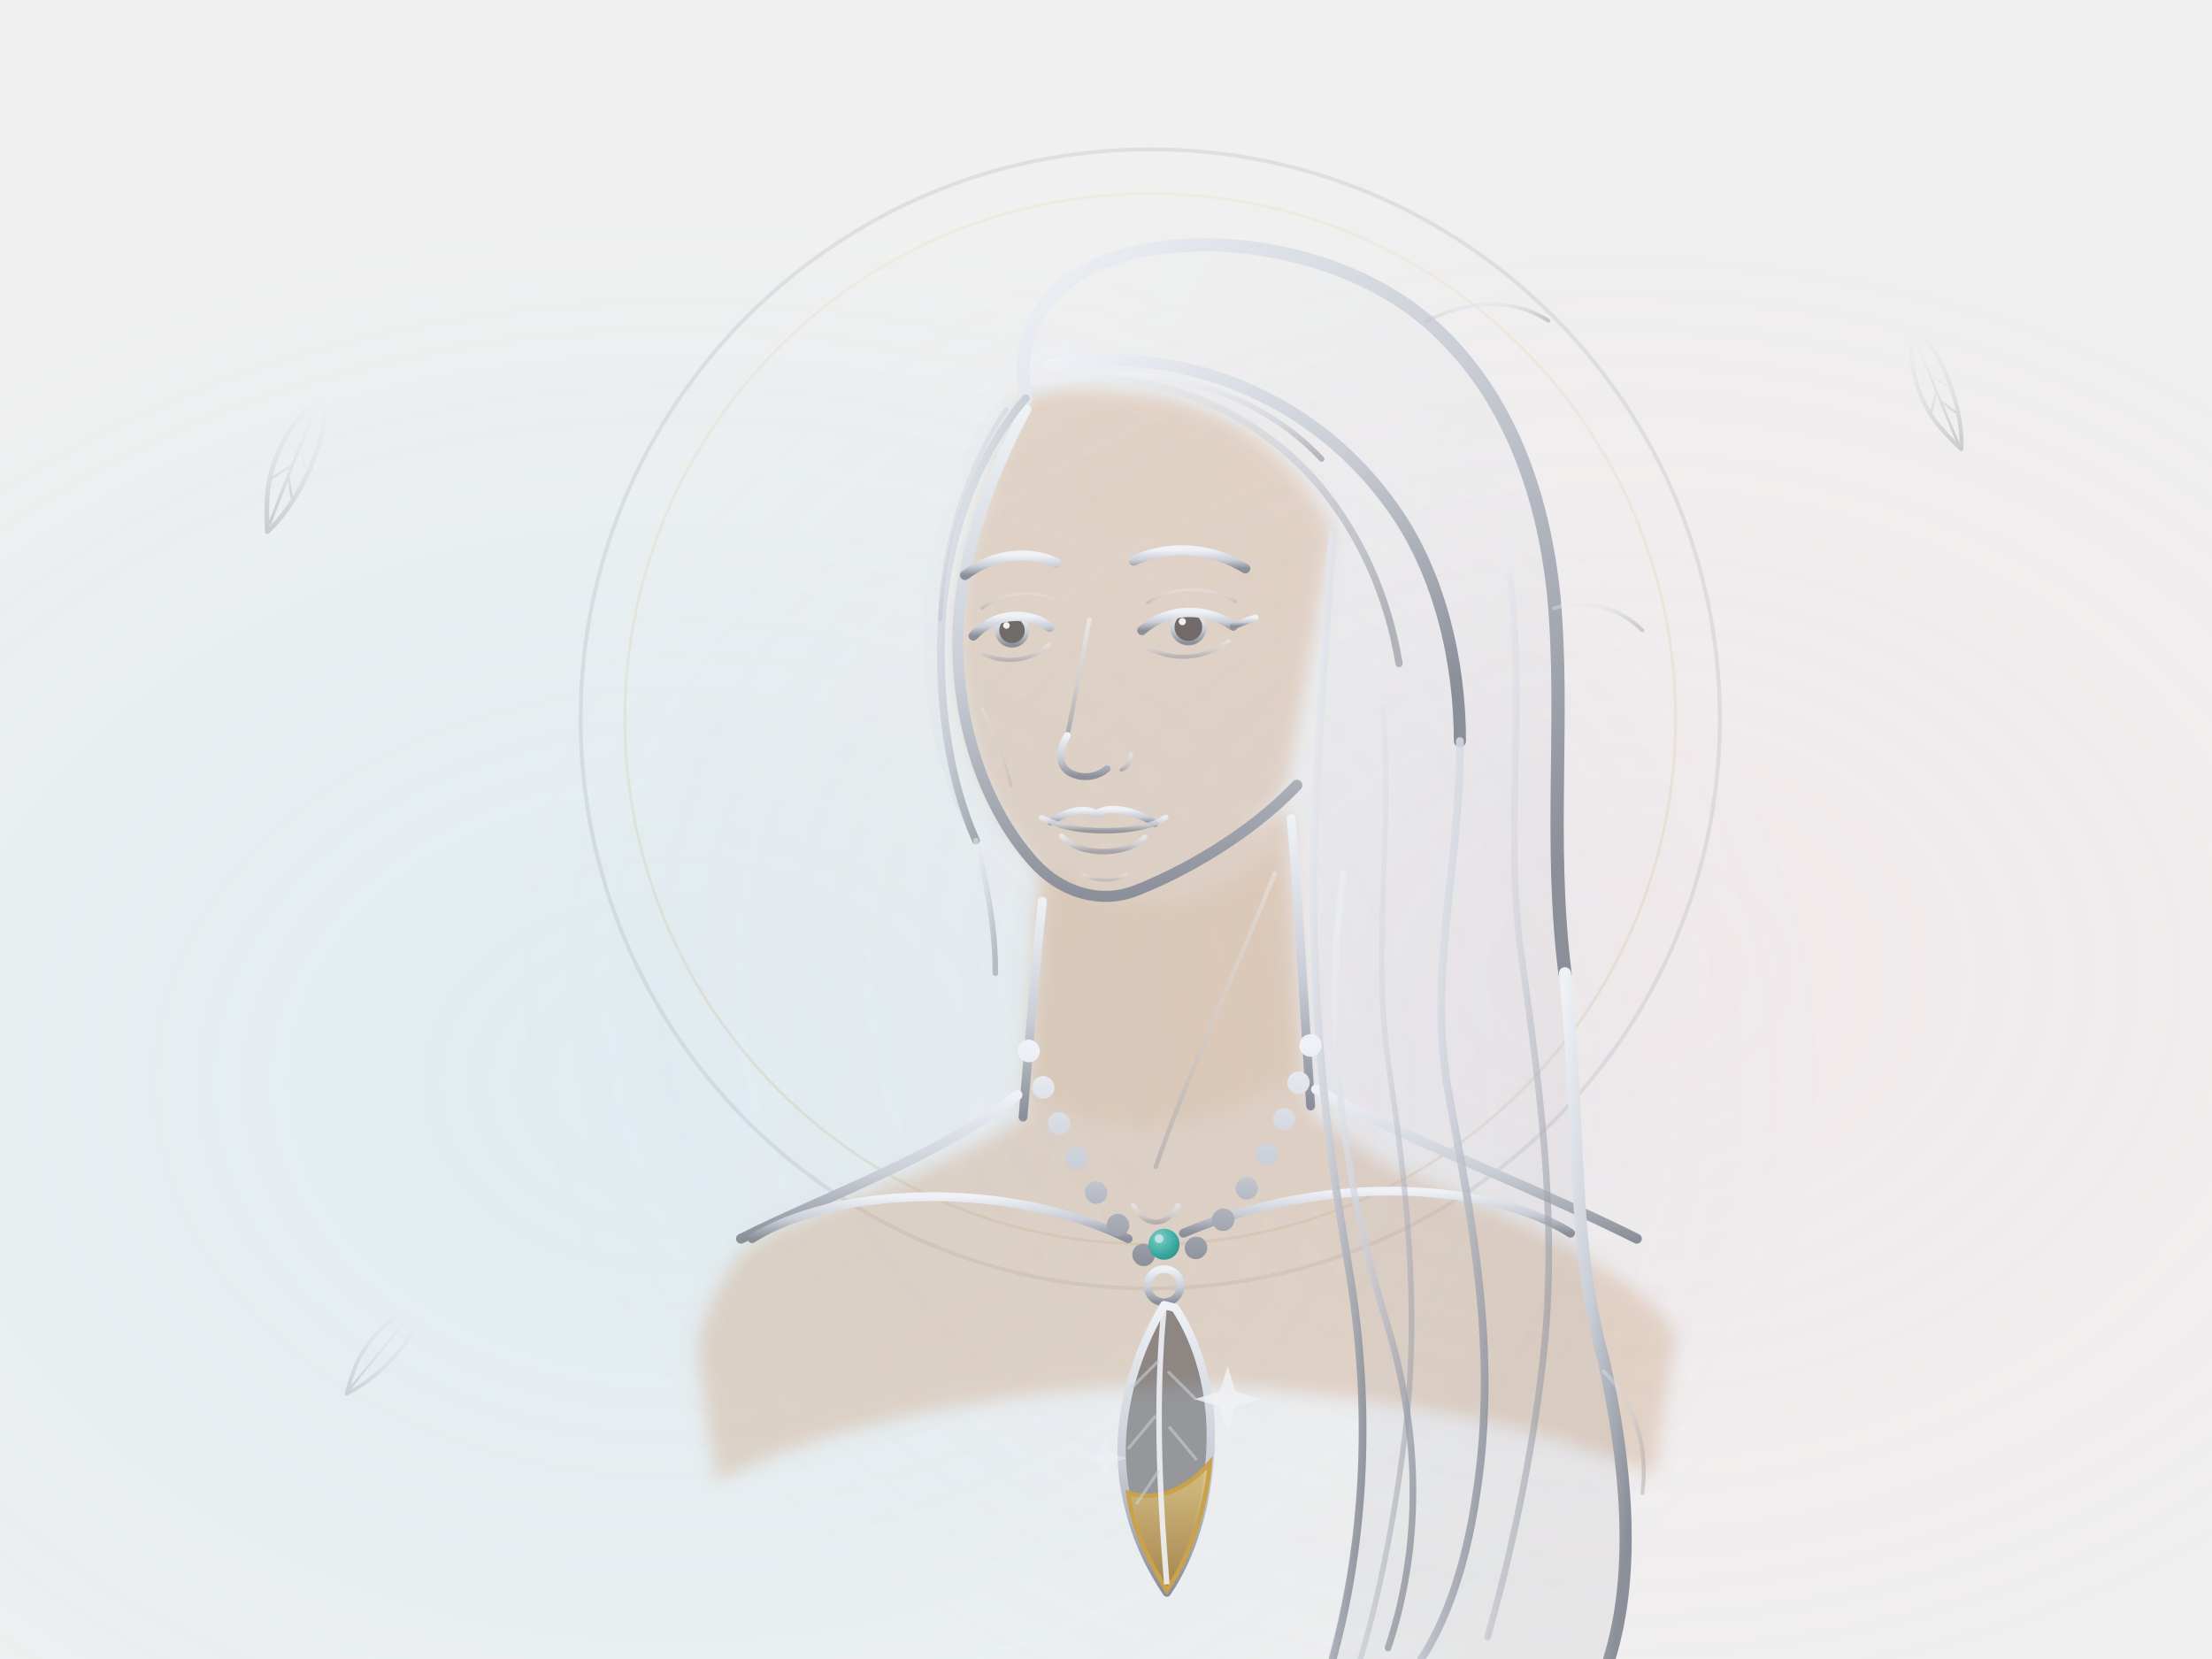
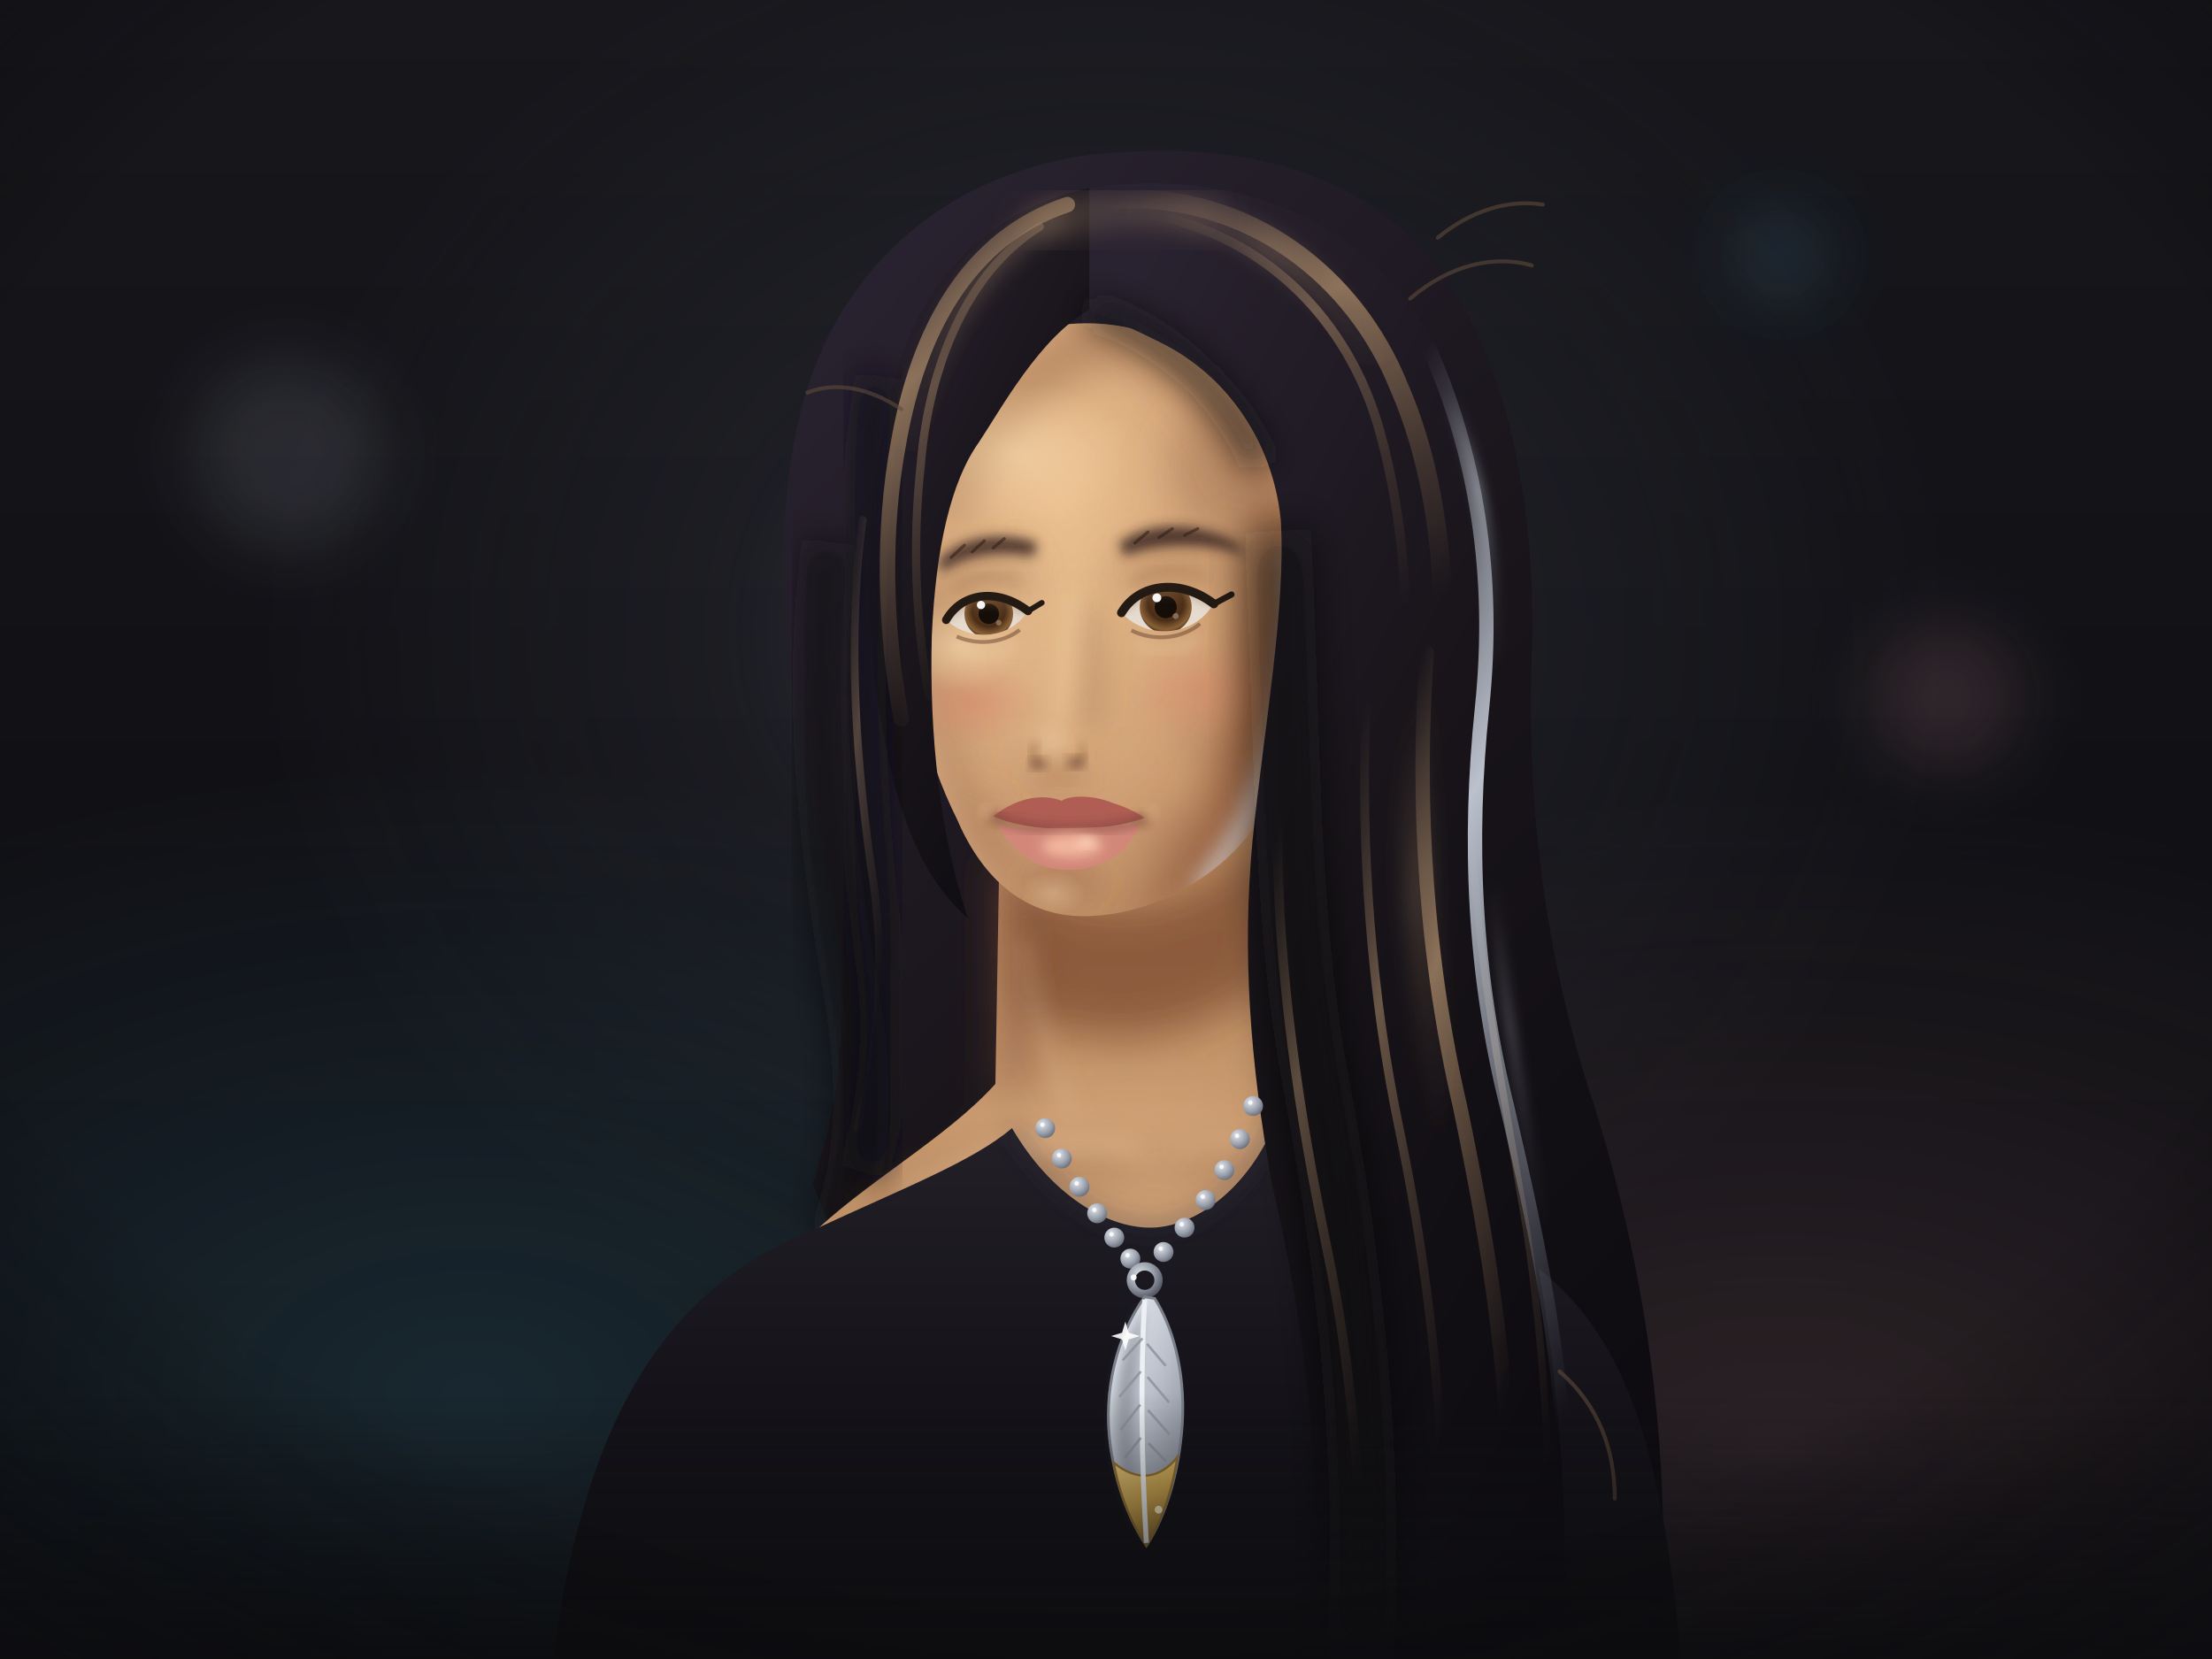
- <svg xmlns="http://www.w3.org/2000/svg" viewBox="0 0 400 300" role="img" aria-label="フェザーペンダントを胸に、まっすぐ前を見つめる女性の肖像線画">
+ <svg xmlns="http://www.w3.org/2000/svg" viewBox="0 0 400 300" role="img" aria-label="フェザーペンダントを胸に、静かにこちらを見つめる女性の肖像画">
  <defs>
-     <linearGradient id="hpSil" x1="0" y1="0" x2="0" y2="1">
-       <stop offset="0" stop-color="#eef1f6" />
-       <stop offset="0.55" stop-color="#c9cdd6" />
-       <stop offset="1" stop-color="#8b8f99" />
-     </linearGradient>
-     <linearGradient id="hpHair" x1="0" y1="0" x2="0.8" y2="1">
-       <stop offset="0" stop-color="#eef1f6" />
-       <stop offset="0.5" stop-color="#c9cdd6" />
-       <stop offset="1" stop-color="#8b8f99" />
-     </linearGradient>
-     <linearGradient id="hpGold" x1="0" y1="0" x2="0" y2="1">
-       <stop offset="0" stop-color="#e6c97e" />
-       <stop offset="1" stop-color="#a8823a" />
-     </linearGradient>
-     <radialGradient id="hpTq" cx="0.35" cy="0.3" r="0.9">
-       <stop offset="0" stop-color="#7ccfc8" />
-       <stop offset="0.6" stop-color="#3aa8a0" />
-       <stop offset="1" stop-color="#2d8a84" />
-     </radialGradient>
-     <radialGradient id="hpBlue" cx="0.5" cy="0.5" r="0.5">
-       <stop offset="0" stop-color="#5BCEFA" stop-opacity="0.11" />
+     <linearGradient id="hpBg" x1="0" y1="0" x2="0" y2="1">
+       <stop offset="0" stop-color="#17171c" />
+       <stop offset="0.55" stop-color="#101014" />
+       <stop offset="1" stop-color="#0e0e11" />
+     </linearGradient>
+     <radialGradient id="hpHalo" cx="0.5" cy="0.5" r="0.5">
+       <stop offset="0" stop-color="#8a8fa2" stop-opacity="0.38" />
+       <stop offset="0.45" stop-color="#5c6070" stop-opacity="0.13" />
+       <stop offset="1" stop-color="#5c6070" stop-opacity="0" />
+     </radialGradient>
+     <radialGradient id="hpAurB" cx="0.5" cy="0.5" r="0.5">
+       <stop offset="0" stop-color="#5BCEFA" stop-opacity="0.13" />
      <stop offset="0.6" stop-color="#5BCEFA" stop-opacity="0.05" />
      <stop offset="1" stop-color="#5BCEFA" stop-opacity="0" />
    </radialGradient>
-     <radialGradient id="hpPink" cx="0.5" cy="0.5" r="0.5">
-       <stop offset="0" stop-color="#F5A9B8" stop-opacity="0.10" />
-       <stop offset="0.6" stop-color="#F5A9B8" stop-opacity="0.04" />
+     <radialGradient id="hpAurP" cx="0.5" cy="0.5" r="0.5">
+       <stop offset="0" stop-color="#F5A9B8" stop-opacity="0.12" />
+       <stop offset="0.6" stop-color="#F5A9B8" stop-opacity="0.045" />
      <stop offset="1" stop-color="#F5A9B8" stop-opacity="0" />
    </radialGradient>
-     <filter id="hpSoft" x="-30%" y="-30%" width="160%" height="160%">
-       <feGaussianBlur stdDeviation="1.6" />
-     </filter>
+     <radialGradient id="hpSkin" cx="0.40" cy="0.30" r="0.95">
+       <stop offset="0" stop-color="#e9bd8d" />
+       <stop offset="0.55" stop-color="#cf9f74" />
+       <stop offset="1" stop-color="#aa7c56" />
+     </radialGradient>
+     <linearGradient id="hpSkinNeck" x1="0" y1="0" x2="0" y2="1">
+       <stop offset="0" stop-color="#b8875f" />
+       <stop offset="0.4" stop-color="#c8996e" />
+       <stop offset="1" stop-color="#9c714d" />
+     </linearGradient>
+     <radialGradient id="hpBlushG" cx="0.5" cy="0.5" r="0.5">
+       <stop offset="0" stop-color="#d67f68" stop-opacity="0.45" />
+       <stop offset="1" stop-color="#d67f68" stop-opacity="0" />
+     </radialGradient>
+     <radialGradient id="hpGlow" cx="0.5" cy="0.5" r="0.5">
+       <stop offset="0" stop-color="#f6d8ac" stop-opacity="0.60" />
+       <stop offset="1" stop-color="#f6d8ac" stop-opacity="0" />
+     </radialGradient>
+     <radialGradient id="hpIris" cx="0.5" cy="0.42" r="0.62">
+       <stop offset="0" stop-color="#6b4526" />
+       <stop offset="0.55" stop-color="#4a2d17" />
+       <stop offset="0.82" stop-color="#8a6136" />
+       <stop offset="1" stop-color="#2b180d" />
+     </radialGradient>
+     <linearGradient id="hpHairM" x1="0.2" y1="0" x2="0.8" y2="1">
+       <stop offset="0" stop-color="#292230" />
+       <stop offset="0.5" stop-color="#181419" />
+       <stop offset="1" stop-color="#0d0b10" />
+     </linearGradient>
+     <linearGradient id="hpHairHi" x1="0" y1="0" x2="0.3" y2="1">
+       <stop offset="0" stop-color="#8a6f58" stop-opacity="0" />
+       <stop offset="0.35" stop-color="#9c7f63" stop-opacity="0.9" />
+       <stop offset="0.75" stop-color="#5e4a3a" stop-opacity="0.5" />
+       <stop offset="1" stop-color="#5e4a3a" stop-opacity="0" />
+     </linearGradient>
+     <linearGradient id="hpHairRim" x1="0" y1="0" x2="0.2" y2="1">
+       <stop offset="0" stop-color="#d6deea" stop-opacity="0" />
+       <stop offset="0.4" stop-color="#d6deea" stop-opacity="0.9" />
+       <stop offset="1" stop-color="#9aa4b6" stop-opacity="0" />
+     </linearGradient>
+     <linearGradient id="hpGoldG" x1="0" y1="0" x2="0.4" y2="1">
+       <stop offset="0" stop-color="#e6c97e" />
+       <stop offset="0.6" stop-color="#c9a24b" />
+       <stop offset="1" stop-color="#8f6f2e" />
+     </linearGradient>
+     <radialGradient id="hpBead" cx="0.35" cy="0.3" r="0.85">
+       <stop offset="0" stop-color="#dfe3ea" />
+       <stop offset="0.55" stop-color="#9aa0ac" />
+       <stop offset="1" stop-color="#565b66" />
+     </radialGradient>
+     <linearGradient id="hpFeather" x1="0.1" y1="0" x2="0.8" y2="1">
+       <stop offset="0" stop-color="#eef1f6" />
+       <stop offset="0.5" stop-color="#b9bec9" />
+       <stop offset="1" stop-color="#787d88" />
+     </linearGradient>
+     <linearGradient id="hpTop" x1="0" y1="0" x2="0" y2="1">
+       <stop offset="0" stop-color="#232028" />
+       <stop offset="0.55" stop-color="#141218" />
+       <stop offset="1" stop-color="#0e0e11" />
+     </linearGradient>
+     <linearGradient id="hpFade" x1="0" y1="0" x2="0" y2="1">
+       <stop offset="0" stop-color="#0e0e11" stop-opacity="0" />
+       <stop offset="1" stop-color="#0e0e11" stop-opacity="0.85" />
+     </linearGradient>
+     <radialGradient id="hpVig" cx="0.5" cy="0.42" r="0.75">
+       <stop offset="0" stop-color="#000000" stop-opacity="0" />
+       <stop offset="0.72" stop-color="#000000" stop-opacity="0" />
+       <stop offset="1" stop-color="#0b0b0e" stop-opacity="0.55" />
+     </radialGradient>
+     <filter id="hpB1" x="-40%" y="-40%" width="180%" height="180%">
+       <feGaussianBlur stdDeviation="1" />
+     </filter>
+     <filter id="hpB2" x="-60%" y="-60%" width="220%" height="220%">
+       <feGaussianBlur stdDeviation="2" />
+     </filter>
+     <filter id="hpB3" x="-70%" y="-70%" width="240%" height="240%">
+       <feGaussianBlur stdDeviation="3" />
+     </filter>
+     <filter id="hpB4" x="-80%" y="-80%" width="260%" height="260%">
+       <feGaussianBlur stdDeviation="4" />
+     </filter>
+     <filter id="hpB6" x="-100%" y="-100%" width="300%" height="300%">
+       <feGaussianBlur stdDeviation="6" />
+     </filter>
+     <clipPath id="hpEyeFar">
+       <path d="M171.3 112.3 C174 107.4 180.2 106.4 185.7 110.7 C182.7 115.4 175.8 116.2 171.3 112.3 Z" />
+     </clipPath>
+     <clipPath id="hpEyeNear">
+       <path d="M203 111 C206.2 105.6 213.5 104.8 219.3 109.4 C215.9 115 207.6 115.8 203 111 Z" />
+     </clipPath>
+     <clipPath id="hpFaceClip">
+       <path d="M168 78 C172 66 183 59 195 58.5 C208 58 219 64 225 75                C231 84 234.6 95 235 108 C235.4 121 233.5 136 229 146                C222.5 158.5 207 166.5 194 165.6 C184.5 164.8 177.5 158.5 173 148                C167.5 137 164 123 164.2 109 C164.4 98 165.5 87 168 78 Z" />
+     </clipPath>
  </defs>
-   <ellipse cx="122" cy="196" rx="210" ry="160" fill="url(#hpBlue)" />
-   <ellipse cx="292" cy="176" rx="200" ry="150" fill="url(#hpPink)" />
-   <circle cx="208" cy="130" r="103" fill="none" stroke="#8b8f99" stroke-width="0.7" opacity="0.18" />
-   <circle cx="208" cy="130" r="95" fill="none" stroke="url(#hpGold)" stroke-width="0.5" opacity="0.14" />
-   <g fill="none" stroke="url(#hpSil)" stroke-linecap="round" stroke-linejoin="round" opacity="0.36">
-     <g transform="translate(58 72) rotate(24) scale(0.5)">
-       <path d="M0 0 C -6 10 -8 24 -4 38 C -2 44 0 48 2 52 C 6 43 8 28 6 14 C 5 7 3 3 0 0 Z" stroke-width="1.7" />
-       <path d="M0 3 C 0 20 1 36 1.6 49" stroke-width="1.1" />
-       <path d="M0 16 L -4 21 M0 27 L -4 33 M1 20 L 5 25 M1 31 L 5 37" stroke-width="0.9" opacity="0.7" />
-     </g>
-     <g transform="translate(346 60) rotate(-20) scale(0.44)">
-       <path d="M0 0 C -6 10 -8 24 -4 38 C -2 44 0 48 2 52 C 6 43 8 28 6 14 C 5 7 3 3 0 0 Z" stroke-width="1.7" />
-       <path d="M0 3 C 0 20 1 36 1.6 49" stroke-width="1.1" />
-       <path d="M0 16 L -4 21 M0 27 L -4 33 M1 20 L 5 25 M1 31 L 5 37" stroke-width="0.9" opacity="0.7" />
-     </g>
-     <g transform="translate(76 236) rotate(42) scale(0.4)" opacity="0.8">
-       <path d="M0 0 C -6 10 -8 24 -4 38 C -2 44 0 48 2 52 C 6 43 8 28 6 14 C 5 7 3 3 0 0 Z" stroke-width="1.7" />
-       <path d="M0 3 C 0 20 1 36 1.6 49" stroke-width="1.1" />
-     </g>
-   </g>
-   <g filter="url(#hpSoft)">
-     <path d="M185.5 72 C178 88 173.5 102 173.2 115 C173 131 178 146 187 156              C192 161.5 199 163.4 205 161.2 C213.5 158 224 151.5 232 143.5              C235.5 129 238 110 241 96 C234 82 222 73.5 208 71.5              C200 70.4 191.5 69.6 185.5 72 Z              M188 154 L185 202 C172 211 152 217 139 223 C132.6 226.6 128 234 126 244              L129.5 268 C155 255 195 249 225 251 C255 253 283 259 299 267              L303 241 C295 229 271 219 251 211 L237 201 L233 146 L206 160 Z" fill="#c99e78" fill-opacity="0.35" />
-     <path d="M190 156 C200 166 218 166 231 153 L234 194 C220 206 200 206 186 198 Z" fill="#c99e78" fill-opacity="0.14" />
-   </g>
-   <path d="M185.5 72 C183 60 190 50 202 46.5 C220 41 244 46 258 58            C272 70 279 88 281 108 C283 130 280 152 283 176            C286 206 284 224 290 246 C294 264 296 284 291 300            L240 300 C247 276 248 252 244 228 C240 204 236.5 178 237.5 152            L241 96 C234 82 222 73.5 208 71.5 C199 70.3 191 69.8 185.5 72 Z" fill="url(#hpHair)" opacity="0.1" />
-   <path d="M185.5 72 C177 82 171.5 96 170.3 112 C169.5 126 171.5 141 176.5 152            C170 143 166.5 128 167 112 C167.5 95 174 79 182 71 Z" fill="url(#hpHair)" opacity="0.1" />
-   <g fill="none" stroke="url(#hpSil)" stroke-linecap="round" stroke-linejoin="round">
-     <path d="M185.5 74 C178 88 173.5 102 173.2 115 C173 131 178 146 187 156 C192 161.5 199 163.4 205 161.2 C213.5 158 226 151 234.5 142" stroke-width="2" />
-     <path d="M185.5 72 C192 68.5 200 67 208 68 C220 69.4 231 74.5 239 83" stroke-width="1" opacity="0.6" />
-     <path d="M174.5 104 C179.5 100.2 186 99.4 191 101.8" stroke-width="1.8" />
-     <path d="M205 101.4 C211.5 98.4 219 99 225.2 102.8" stroke-width="1.8" />
-     <circle cx="183" cy="114" r="2.7" fill="#17171c" fill-opacity="0.55" stroke-width="0.8" />
-     <circle cx="182" cy="113.1" r="0.6" fill="#eef1f6" stroke="none" />
-     <path d="M176 115 C179.8 110.9 185.6 110.3 189.8 113.4" stroke-width="1.7" />
-     <path d="M177.8 118.2 C181.4 120 186 119.8 189.6 116.6" stroke-width="0.75" opacity="0.45" />
-     <circle cx="214.9" cy="113.4" r="2.9" fill="#17171c" fill-opacity="0.55" stroke-width="0.8" />
-     <circle cx="213.8" cy="112.4" r="0.65" fill="#eef1f6" stroke="none" />
-     <path d="M206.5 114 C211.2 109.9 217.8 109.7 223 113.2" stroke-width="1.7" />
-     <path d="M223 113.2 L227 111.7" stroke-width="1.2" />
-     <path d="M207.6 117.2 C212.2 119.6 217.8 119.3 222.2 115.9" stroke-width="0.75" opacity="0.45" />
-     <path d="M177.5 110 C181.5 107 187 106.6 190.5 108.4" stroke-width="0.55" opacity="0.28" />
-     <path d="M207.5 109 C212 106 218.5 105.8 223.5 108.8" stroke-width="0.55" opacity="0.3" />
-     <path d="M197 112 C195.5 120 194.3 127 193 133" stroke-width="0.8" opacity="0.6" />
-     <path d="M193 133 C191.2 136 191.4 138.6 193.6 139.8 C196 141 198.6 140.4 200.2 139" stroke-width="1.25" />
-     <path d="M202.8 139.2 C204 138.6 204.6 137.6 204.5 136.4" stroke-width="0.75" opacity="0.5" />
-     <path d="M190 148.6 C193.6 146.4 196.4 146 198.2 147.2 C200 146 202.6 146.2 205.2 147.1 C206.8 147.7 208 148.3 208.8 148.9" stroke-width="1.3" />
-     <path d="M188.4 147.9 C189 148.2 189.4 148.4 190 148.6 C195 150.7 203.6 150.8 209 148.8 C209.7 148.5 210.2 148.2 210.8 147.8" stroke-width="1" opacity="0.85" />
-     <path d="M192 151.2 C195 154.8 203.4 155 207 151.4" stroke-width="1" opacity="0.68" />
-     <path d="M196 158.2 C198.4 159.4 201.4 159.4 203.6 158.2" stroke-width="0.65" opacity="0.32" />
-     <path d="M177.5 128 C180 133 181.8 137.5 182.8 142" stroke-width="0.5" opacity="0.22" />
-   </g>
-   <g fill="none" stroke="url(#hpSil)" stroke-linecap="round">
-     <path d="M188.5 163 C187 177 186 190 185 202" stroke-width="1.6" />
-     <path d="M233.5 148 C235 166 236 185 237 200" stroke-width="1.6" />
-     <path d="M230.5 158 C222.5 178 214.5 195 209 211" stroke-width="0.8" opacity="0.38" />
-     <path d="M184 198 C170 209 150 216 134 224" stroke-width="1.8" />
-     <path d="M238 197 C254 206 276 214 296 224" stroke-width="1.8" />
-     <path d="M204 224 C192 218 172 214 152 218 C146 219.2 140 221.4 136 224" stroke-width="1.6" />
-     <path d="M214 223 C228 217 248 213 268 217 C274 218.2 280 220.4 284 223" stroke-width="1.6" />
-     <path d="M205 218 C207 222 211 222 213 218" stroke-width="0.9" opacity="0.5" />
-   </g>
-   <g fill="none" stroke="url(#hpHair)" stroke-linecap="round" stroke-linejoin="round">
-     <path d="M185.5 72 C183 60 190 50 202 46.5 C220 41 244 46 258 58 C272 70 279 88 281 108 C283 130 280 152 283 176" stroke-width="2.4" />
-     <path d="M283 176 C286 206 284 224 290 246 C294 264 296 284 291 300" stroke-width="2.2" />
-     <path d="M190 66 C214 62 238 72 252 92 C260.5 104 264 120 264 134" stroke-width="2.2" />
-     <path d="M264 134 C264 158 258 176 262 198 C266 220 271 244 267 270 C265 284 261 294 257 300" stroke-width="1.4" opacity="0.85" />
-     <path d="M187 69 C205 66 224 72 237 86 C246 96 251 108 253 120" stroke-width="1.3" opacity="0.6" />
-     <path d="M241 96 C239.5 118 238 138 237.5 154 C237 188 241 212 244 230 C248 254 247 278 241 300" stroke-width="1.4" opacity="0.9" />
-     <path d="M273 104 C276 128 272 150 275 172 C278 194 282 220 279 246 C277 264 273 282 269 296" stroke-width="1.2" opacity="0.6" />
-     <path d="M250 128 C252 150 248 170 251 192 C254 212 257 236 254 260 C252 276 249 290 246 300" stroke-width="1" opacity="0.5" />
-     <path d="M243 158 C239 186 243 214 251 240 C257 260 257 280 251 298" stroke-width="1.2" opacity="0.75" />
-     <path d="M185.5 72 C177 82 171.5 96 170.3 112 C169.5 126 171.5 141 176.5 152" stroke-width="1.4" />
-     <path d="M182 74 C175 84 170.5 98 170 112" stroke-width="0.8" opacity="0.45" />
-     <path d="M176.5 152 C178.5 160 180 168 180 176" stroke-width="1" opacity="0.5" />
-     <path d="M258 58 C266 54 274 54 280 58" stroke-width="0.7" opacity="0.4" />
-     <path d="M290 248 C296 254 298 262 297 270" stroke-width="0.7" opacity="0.35" />
-     <path d="M281 110 C287 108 293 110 297 114" stroke-width="0.7" opacity="0.35" />
-   </g>
-   <path d="M186 190 C194 211 202 223 209 229" fill="none" stroke="url(#hpSil)" stroke-width="4" stroke-linecap="round" stroke-dasharray="0.1 7" />
-   <path d="M237 189 C231 210 221 223 212 229" fill="none" stroke="url(#hpSil)" stroke-width="4" stroke-linecap="round" stroke-dasharray="0.1 7" />
-   <circle cx="210.5" cy="225" r="2.8" fill="url(#hpTq)" />
-   <circle cx="209.6" cy="224" r="0.8" fill="#eef1f6" opacity="0.6" />
-   <circle cx="210.5" cy="232.5" r="3" fill="none" stroke="url(#hpSil)" stroke-width="1.4" />
-   <path d="M210.5 236 C204 247 201 260 204 272 C205.5 278.5 208 283.5 211 288            C215.5 281.5 218.4 272 218.9 262 C219.4 251.5 216.5 242.5 212.5 236.5 Z" fill="#17171c" fill-opacity="0.4" stroke="url(#hpSil)" stroke-width="1.5" stroke-linejoin="round" />
-   <path d="M204 270 C205 277 208 282.6 211 287.6 C215 281.6 218 273.5 218.8 264.5            C214.5 269.5 209.3 271.5 204 270 Z" fill="url(#hpGold)" fill-opacity="0.8" stroke="#c9a24b" stroke-width="0.8" />
-   <path d="M210.5 236.5 C209 252 209.5 268 211 286.5" fill="none" stroke="#eef1f6" stroke-width="1" opacity="0.9" />
-   <g stroke="#c9cdd6" stroke-width="0.55" opacity="0.6">
-     <path d="M209.6 246 L204.6 251 M209 256 L204 262 M209.5 266 L205.5 272" />
-     <path d="M211.2 248 L216.2 253 M211.4 258 L216.4 264" />
-   </g>
-   <path d="M222 247 L223.4 251.6 L228 253 L223.4 254.4 L222 259 L220.6 254.4 L216 253 L220.6 251.6 Z" fill="#eef1f6" opacity="0.85" />
-   <path d="M200 260 L200.9 262.8 L203.7 263.7 L200.9 264.6 L200 267.4 L199.1 264.6 L196.3 263.7 L199.1 262.8 Z" fill="#eef1f6" opacity="0.5" />
+   <rect width="400" height="300" fill="url(#hpBg)" />
+   <ellipse cx="200" cy="114" rx="152" ry="136" fill="url(#hpHalo)" />
+   <ellipse cx="86" cy="252" rx="185" ry="115" fill="url(#hpAurB)" />
+   <ellipse cx="322" cy="262" rx="195" ry="120" fill="url(#hpAurP)" />
+   <g filter="url(#hpB6)">
+     <circle cx="52" cy="82" r="17" fill="#aeb6c4" opacity="0.14" />
+     <circle cx="352" cy="126" r="13" fill="#F5A9B8" opacity="0.13" />
+     <circle cx="322" cy="46" r="9" fill="#5BCEFA" opacity="0.12" />
+   </g>
+   <path d="M197 28 C168 32 149 52 144 78 C139 102 143 130 149 154            C154 176 153 196 147 214 L150 222 C162 230 170 238 174 248            L174 300 L300 300 C303 262 297 226 287 196            C279 170 276 144 277 118 C278 88 271 56 253 41            C237 27.5 216 26 197 28 Z" fill="url(#hpHairM)" />
+   <path d="M150 98 C146 128 150 156 154 180 C157 198 156 212 151 224" fill="none" stroke="#0d0b10" stroke-width="10" opacity="0.5" filter="url(#hpB3)" />
+   <path d="M181 138 L180 196 C171 206 156 214 146 224 C140 232 137 252 137 300            L277 300 C279 252 274 232 264 222 C254 212 238 204 230 196 L228 136 Z" fill="url(#hpSkinNeck)" />
+   <g filter="url(#hpB4)">
+     <path d="M180 152 C190 168 214 168 228 152 L229 178 C214 190 195 190 183 182 Z" fill="#6f4028" opacity="0.65" />
+     <path d="M181 158 L180 198 L188 196 L186 161 Z" fill="#7a4a30" opacity="0.45" />
+     <ellipse cx="204" cy="216" rx="30" ry="18" fill="#dcae82" opacity="0.35" />
+     <path d="M158 220 C172 212 190 209 205 212" fill="none" stroke="#8a5a3c" stroke-width="4" opacity="0.5" />
+     <path d="M212 212 C227 208 244 211 258 219" fill="none" stroke="#8a5a3c" stroke-width="4" opacity="0.5" />
+     <path d="M228 152 C232 168 236 184 246 196" fill="none" stroke="#5e3a26" stroke-width="6" opacity="0.45" />
+   </g>
+   <g filter="url(#hpB2)">
+     <path d="M162 216 C176 208 193 205 206 208" fill="none" stroke="#ecc39a" stroke-width="2" opacity="0.55" />
+     <path d="M213 208 C227 204 243 207 255 214" fill="none" stroke="#ecc39a" stroke-width="1.6" opacity="0.4" />
+     <path d="M230 152 C231 168 234 182 241 194" fill="none" stroke="#c9d4e2" stroke-width="2" opacity="0.6" />
+     <path d="M185 170 C187 182 190 194 194 202" fill="none" stroke="#ecc39a" stroke-width="1.8" opacity="0.35" />
+   </g>
+   <path d="M100 300 C106 254 122 232 148 222 C163 215 176 210 183 204            C190 216 200 222 208 222 C216 222 226 215 231 202            C239 209 253 216 268 223 C292 235 300 256 304 300 Z" fill="url(#hpTop)" />
+   <path d="M183 204 C190 216 200 222 208 222 C216 222 226 215 231 202" fill="none" stroke="#312d3c" stroke-width="1.4" opacity="0.6" filter="url(#hpB2)" />
+   <path d="M168 78 C172 66 183 59 195 58.5 C208 58 219 64 225 75            C231 84 234.6 95 235 108 C235.4 121 233.5 136 229 146            C222.5 158.5 207 166.5 194 165.6 C184.5 164.8 177.5 158.5 173 148            C167.5 137 164 123 164.2 109 C164.4 98 165.5 87 168 78 Z" fill="url(#hpSkin)" />
+   <g clip-path="url(#hpFaceClip)">
+     <g filter="url(#hpB4)">
+       <path d="M231 82 C237 106 236 134 228 150 C222 160 211 166 201 168                C214 159 221 143 223 126 C225 108 227 92 231 82 Z" fill="#84492c" opacity="0.7" />
+       <path d="M234 92 C237 112 236 136 229 152 L237 154 L238 92 Z" fill="#6e3f26" opacity="0.5" />
+       <path d="M165 104 C164 122 166.5 140 172 152 L178 148 C173 136 171.5 120 172.5 104 Z" fill="#8a5a3c" opacity="0.3" />
+       <ellipse cx="178.5" cy="104.5" rx="9" ry="4.2" fill="#9c6b48" opacity="0.45" />
+       <ellipse cx="210.5" cy="103" rx="10" ry="4.5" fill="#9c6b48" opacity="0.45" />
+       <ellipse cx="178" cy="153" rx="6" ry="8" fill="#96674a" opacity="0.32" />
+       <ellipse cx="213" cy="154" rx="7" ry="8" fill="#96674a" opacity="0.3" />
+       <path d="M214 130 C219 136 222 141 222.5 146" fill="none" stroke="#96674a" stroke-width="5" opacity="0.35" />
+       <ellipse cx="221" cy="85" rx="10" ry="12" fill="#96674a" opacity="0.4" />
+     </g>
+     <g filter="url(#hpB3)">
+       <path d="M196.3 109 C198 117 198.1 124 197 131.5" fill="none" stroke="#8a5a3c" stroke-width="3.2" opacity="0.45" />
+       <ellipse cx="191.2" cy="140.4" rx="5.6" ry="2.1" fill="#7a4a30" opacity="0.4" />
+       <ellipse cx="192.4" cy="159.4" rx="7.2" ry="2.6" fill="#8a5138" opacity="0.45" />
+       <path d="M171.5 103.6 C175.5 101.2 181.5 100.6 186.5 102" fill="none" stroke="#9c6b48" stroke-width="2.2" opacity="0.4" />
+     </g>
+     <path d="M171 92 C178 72 192 62.5 202 61 C213 62 223 72 228.5 87" fill="none" stroke="#8a5a3c" stroke-width="8" opacity="0.5" filter="url(#hpB4)" />
+     <ellipse cx="183" cy="108" rx="30" ry="46" fill="url(#hpGlow)" opacity="0.35" filter="url(#hpB6)" />
+     <ellipse cx="176" cy="127" rx="12" ry="8" fill="url(#hpBlushG)" />
+     <ellipse cx="217" cy="125" rx="13" ry="9" fill="url(#hpBlushG)" opacity="0.8" />
+     <ellipse cx="184" cy="82" rx="21" ry="13" fill="url(#hpGlow)" />
+     <ellipse cx="173.5" cy="117" rx="11" ry="8" fill="url(#hpGlow)" />
+     <ellipse cx="190.5" cy="161.5" rx="6" ry="4" fill="url(#hpGlow)" opacity="0.6" />
+     <g filter="url(#hpB2)">
+       <path d="M194.2 107 C193.2 115 192.4 123 191.6 130.5" fill="none" stroke="#f2d2a2" stroke-width="2.8" opacity="0.6" />
+       <ellipse cx="190.5" cy="134" rx="2.7" ry="1.8" fill="#f6dcb2" opacity="0.7" />
+       <path d="M167 134 C170.5 146 175 156 181 161" fill="none" stroke="#ecc39a" stroke-width="2" opacity="0.5" />
+       <path d="M233.5 100 C234.5 126 230 145 217 161" fill="none" stroke="#d3deec" stroke-width="2.5" opacity="0.85" />
+     </g>
+   </g>
+   <g filter="url(#hpB1)">
+     <path d="M169.5 101.8 C173 97.4 180 95.8 187.2 98 C187.8 99.2 187.4 100.2 186.4 100.6              C180.4 99.4 174.4 100.4 170.4 103.4 Z" fill="#3d2c20" opacity="0.88" />
+     <path d="M202.4 98.2 C207 94.6 215 94.2 221.8 97.2 C223.6 98.1 224.8 99.3 225.2 100.4              C218.4 98 209 98.2 203.2 100.6 Z" fill="#3d2c20" opacity="0.88" />
+   </g>
+   <g stroke="#2a1d14" stroke-width="0.55" opacity="0.55" stroke-linecap="round">
+     <path d="M172 100.8 L174.4 98.6 M175.8 99.8 L178 97.8 M179.6 99.1 L181.6 97.4" />
+     <path d="M205.2 98.2 L207.6 96.2 M209.6 97.2 L212 95.6 M214.2 96.8 L216.6 95.6" />
+   </g>
+   <g>
+     <path d="M171.3 112.3 C174 107.4 180.2 106.4 185.7 110.7 C182.7 115.4 175.8 116.2 171.3 112.3 Z" fill="#e6dbcf" />
+     <g clip-path="url(#hpEyeFar)">
+       <circle cx="178.8" cy="111" r="4.4" fill="url(#hpIris)" />
+       <circle cx="178.8" cy="111" r="1.85" fill="#140d08" />
+       <path d="M170.8 111.3 C173.8 107.4 180.8 106.4 186 110.3" fill="none" stroke="#8a6a4c" stroke-width="2.2" opacity="0.5" filter="url(#hpB1)" />
+     </g>
+     <circle cx="177.4" cy="109.4" r="0.75" fill="#ffffff" opacity="0.95" />
+     <circle cx="180.6" cy="112.6" r="0.5" fill="#d8c8b4" opacity="0.4" />
+     <path d="M171.1 112.1 C173.9 107.2 180.3 106.2 185.9 110.5" fill="none" stroke="#241a14" stroke-width="1.5" stroke-linecap="round" />
+     <path d="M185.9 110.5 L188.4 109" stroke="#241a14" stroke-width="1" stroke-linecap="round" />
+     <path d="M173 115.1 C176.6 116.7 181.2 116.4 184.4 113.9" fill="none" stroke="#6e4c33" stroke-width="0.7" opacity="0.55" />
+     <path d="M172.3 106.9 C175.4 104.1 180.6 103.5 184.8 105.7" fill="none" stroke="#9c6b48" stroke-width="0.8" opacity="0.5" filter="url(#hpB1)" />
+     <path d="M173.6 117.4 C177 119 181.4 118.7 184.6 116.4" fill="none" stroke="#e8c9a2" stroke-width="1" opacity="0.45" filter="url(#hpB1)" />
+   </g>
+   <g>
+     <path d="M203 111 C206.2 105.6 213.5 104.8 219.3 109.4 C215.9 115 207.6 115.8 203 111 Z" fill="#e6dbcf" />
+     <g clip-path="url(#hpEyeNear)">
+       <circle cx="210.8" cy="109.8" r="4.7" fill="url(#hpIris)" />
+       <circle cx="210.8" cy="109.8" r="2" fill="#140d08" />
+       <path d="M202.6 109.8 C205.8 105.6 213.5 104.6 219.7 108.6" fill="none" stroke="#8a6a4c" stroke-width="2.2" opacity="0.5" filter="url(#hpB1)" />
+     </g>
+     <circle cx="209.2" cy="108.1" r="0.8" fill="#ffffff" opacity="0.95" />
+     <circle cx="212.6" cy="111.4" r="0.55" fill="#d8c8b4" opacity="0.4" />
+     <path d="M202.8 110.8 C206 105.4 213.5 104.6 219.5 109.2" fill="none" stroke="#241a14" stroke-width="1.6" stroke-linecap="round" />
+     <path d="M219.5 109.2 L222.7 107.5" stroke="#241a14" stroke-width="1.1" stroke-linecap="round" />
+     <path d="M204.6 114 C208.6 116 213.6 115.6 217 112.8" fill="none" stroke="#6e4c33" stroke-width="0.7" opacity="0.55" />
+     <path d="M204.4 105.8 C207.9 102.8 213.9 102.2 218.4 104.8" fill="none" stroke="#9c6b48" stroke-width="0.8" opacity="0.5" filter="url(#hpB1)" />
+     <path d="M205.2 116.4 C209 118.4 213.6 118 216.8 115.4" fill="none" stroke="#e8c9a2" stroke-width="1" opacity="0.45" filter="url(#hpB1)" />
+   </g>
+   <g>
+     <path d="M187 138.6 C186 136.9 186.4 135.3 187.8 134.7" fill="none" stroke="#8a5a3c" stroke-width="1" opacity="0.7" filter="url(#hpB1)" />
+     <path d="M195 138 C196.2 137.2 196.6 135.8 196 134.6" fill="none" stroke="#8a5a3c" stroke-width="1" opacity="0.7" filter="url(#hpB1)" />
+     <ellipse cx="187.8" cy="138.1" rx="1.3" ry="0.85" fill="#4a281a" opacity="0.75" filter="url(#hpB1)" />
+     <ellipse cx="194.5" cy="137.9" rx="1.35" ry="0.9" fill="#4a281a" opacity="0.75" filter="url(#hpB1)" />
+   </g>
+   <g>
+     <path d="M179.6 147.6 C183.4 144.6 188 143.3 192 144.8 C193.4 143.8 197.6 143.7 201.2 145.2              C203.8 146 205.7 147 207 147.9 C199.4 150.7 186.4 150.7 179.6 147.6 Z" fill="#b05e54" />
+     <path d="M180.6 149.4 C187 149.9 198.6 150 206 148.9 C204.6 153.9 199.6 157.1 193.6 157.3              C187.8 157.5 182.8 154 180.6 149.4 Z" fill="#d28879" />
+     <path d="M179.6 147.7 C187.5 150.9 200 150.7 207 148" fill="none" stroke="#63332e" stroke-width="1" filter="url(#hpB1)" opacity="0.75" />
+     <ellipse cx="193.8" cy="153" rx="5.5" ry="2" fill="#f6bba2" opacity="0.9" filter="url(#hpB1)" />
+     <ellipse cx="196.5" cy="152.2" rx="1.6" ry="0.8" fill="#ffe2c8" opacity="0.85" filter="url(#hpB1)" />
+     <circle cx="180" cy="147.9" r="1.2" fill="#6e3a2a" opacity="0.35" filter="url(#hpB1)" />
+     <circle cx="206.6" cy="148.2" r="1.2" fill="#6e3a2a" opacity="0.35" filter="url(#hpB1)" />
+     <path d="M190.6 143 C192 142.3 194 142.3 195.2 143" fill="none" stroke="#eabf95" stroke-width="0.9" opacity="0.55" filter="url(#hpB1)" />
+     <circle cx="178.2" cy="146.6" r="0.9" fill="#eec49c" opacity="0.5" filter="url(#hpB1)" />
+     <circle cx="208.2" cy="146.9" r="0.9" fill="#eec49c" opacity="0.5" filter="url(#hpB1)" />
+   </g>
+   <g>
+     <path d="M197 34 C178 38 165 52 161 72 C156 92 156 114 160 134 C163 150 168 160 175 166              C170 151 168 133 168.5 115 C169.2 99 172 87 177 80              C181 74 188 61 197 56 Z" fill="url(#hpHairM)" />
+     <path d="M197 34 C223 30 247 40 258 60 C269 80 271 104 268 128 C265 152 266 176 272 200              C278 226 284 252 283 300 L236 300 C240 268 236 240 230 214              C226 192 224.6 172 226.5 152 C228.5 132 232.6 110 231.6 94              C230.2 80 222 68 210 62 C205 59.5 200.5 57.5 197 56 Z" fill="url(#hpHairM)" />
+     <path d="M159 68 C154.5 100 154.5 140 159 172 C161 186 160 200 156 212" fill="none" stroke="#100d13" stroke-width="9" opacity="0.6" filter="url(#hpB3)" />
+     <path d="M197 56 C210 60 222 70 228 84" fill="none" stroke="#181419" stroke-width="5" opacity="0.7" filter="url(#hpB3)" />
+     <path d="M231 96 C233 130 232 164 238 196 C244 228 248 264 246 300" fill="none" stroke="#0a090d" stroke-width="12" opacity="0.6" filter="url(#hpB4)" />
+     <g fill="none" stroke="url(#hpHairHi)" stroke-linecap="round">
+       <path d="M202 36 C226 35 245 50 253 70 C260 86 262 106 260.5 126" stroke-width="3.4" />
+       <path d="M193 37 C175 43 166 60 162.5 80 C159.5 96 160 114 163 130" stroke-width="2.8" />
+       <path d="M209 39 C229 43 244 58 249.5 78 C254 94 255 112 254 128" stroke-width="1.7" opacity="0.7" />
+       <path d="M188 41 C175 49 168 66 166.5 84 C165 98 165.5 112 168 126" stroke-width="1.5" opacity="0.6" />
+       <path d="M258 118 C256 146 258 174 264 200 C269 224 274 252 273 286" stroke-width="2.6" />
+       <path d="M247 128 C246 154 248 180 253 204 C258 228 262 258 261 292" stroke-width="1.6" opacity="0.7" />
+       <path d="M266 148 C267 174 272 198 276 222 C279 242 281 268 280 294" stroke-width="1.3" opacity="0.55" />
+       <path d="M231 150 C231 176 235 202 240 226 C245 250 247 276 245 300" stroke-width="1.7" opacity="0.6" />
+       <path d="M156 94 C153 116 155 140 158 160 C160 174 159 190 155 204" stroke-width="1.4" opacity="0.5" />
+     </g>
+     <g fill="none" stroke="url(#hpHairHi)" stroke-linecap="round" filter="url(#hpB2)">
+       <path d="M205 37 C228 38 245 54 252 74" stroke-width="4.5" opacity="0.5" />
+       <path d="M191 39 C177 46 168 62 164.5 80" stroke-width="3.6" opacity="0.5" />
+       <path d="M256 128 C255 158 258 188 264 216" stroke-width="4.5" opacity="0.4" />
+     </g>
+     <g fill="none" stroke="url(#hpHairRim)" stroke-linecap="round">
+       <path d="M258 62 C267 82 270.5 104 268 128 C265.5 152 266.5 176 272.5 200 C278.5 226 284.5 252 283.8 292" stroke-width="2.6" opacity="0.95" />
+       <path d="M262 72 C269 88 271.5 108 269.5 130" stroke-width="1.2" opacity="0.65" filter="url(#hpB1)" />
+       <path d="M270 160 C272 184 277 208 280 232" stroke-width="0.9" opacity="0.5" filter="url(#hpB1)" />
+     </g>
+     <path d="M186 42 C196 37 209 36 220 40" fill="none" stroke="#a5876a" stroke-width="5" opacity="0.4" filter="url(#hpB3)" />
+     <g fill="none" stroke="#5e4a3a" stroke-width="0.7" stroke-linecap="round" opacity="0.6">
+       <path d="M255 54 C262 48 270 46 277 48" />
+       <path d="M163 74 C157 70 151 69 146 71" />
+       <path d="M282 248 C289 254 292 262 292 271" />
+       <path d="M260 43 C266 38 273 36 279 37" />
+     </g>
+   </g>
+   <g>
+     <g>
+       <circle cx="189" cy="204" r="1.8" fill="url(#hpBead)" />
+       <circle cx="192" cy="209.5" r="1.8" fill="url(#hpBead)" />
+       <circle cx="195.2" cy="214.6" r="1.8" fill="url(#hpBead)" />
+       <circle cx="198.4" cy="219.4" r="1.8" fill="url(#hpBead)" />
+       <circle cx="201.5" cy="223.8" r="1.8" fill="url(#hpBead)" />
+       <circle cx="204.4" cy="227.6" r="1.8" fill="url(#hpBead)" />
+       <circle cx="226.6" cy="200" r="1.8" fill="url(#hpBead)" />
+       <circle cx="224.2" cy="206" r="1.8" fill="url(#hpBead)" />
+       <circle cx="221.4" cy="211.6" r="1.8" fill="url(#hpBead)" />
+       <circle cx="218" cy="217" r="1.8" fill="url(#hpBead)" />
+       <circle cx="214.2" cy="222" r="1.8" fill="url(#hpBead)" />
+       <circle cx="210.4" cy="226.4" r="1.8" fill="url(#hpBead)" />
+       <g fill="#ffffff" opacity="0.85">
+         <circle cx="188.5" cy="203.4" r="0.4" />
+         <circle cx="191.5" cy="208.9" r="0.4" />
+         <circle cx="194.7" cy="214" r="0.4" />
+         <circle cx="197.9" cy="218.8" r="0.4" />
+         <circle cx="201" cy="223.2" r="0.4" />
+         <circle cx="203.9" cy="227" r="0.4" />
+         <circle cx="226.1" cy="199.4" r="0.4" />
+         <circle cx="223.7" cy="205.4" r="0.4" />
+         <circle cx="220.9" cy="211" r="0.4" />
+         <circle cx="217.5" cy="216.4" r="0.4" />
+         <circle cx="213.7" cy="221.4" r="0.4" />
+         <circle cx="209.9" cy="225.8" r="0.4" />
+       </g>
+     </g>
+     <circle cx="207" cy="231.5" r="2.5" fill="none" stroke="url(#hpBead)" stroke-width="1.5" />
+     <path d="M207 234.5 C202 241.5 199.4 251.5 200.8 261.5 C201.8 268.5 204.2 274.8 207.3 279.5              C210.8 274.2 213.2 266.4 213.8 257.5 C214.4 247.5 211.8 239.5 208.8 234.8 Z" fill="url(#hpFeather)" stroke="#7a7f8a" stroke-width="0.5" />
+     <path d="M207 236 C203 243 200.8 252 201.8 261 C202.6 267.5 204.6 273.5 207.2 278              C205.4 271 204.6 262 205.2 253 C205.8 246 206.4 240 207 236 Z" fill="#6f747f" opacity="0.55" filter="url(#hpB1)" />
+     <path d="M201.4 264.5 C202.4 270.2 204.6 275.6 207.3 279.5 C209.9 275.5 211.9 270 212.9 263.5              C209.6 267.6 205.5 267.9 201.4 264.5 Z" fill="url(#hpGoldG)" stroke="#8f6f2e" stroke-width="0.4" />
+     <path d="M207 235 C206.2 249 206.4 264 207.3 279" fill="none" stroke="#eef1f6" stroke-width="0.9" opacity="0.95" />
+     <g stroke="#8b8f99" stroke-width="0.45" opacity="0.8">
+       <path d="M206.6 242 L203 246 M206.3 248 L202.4 252.6 M206.2 254 L202.6 258.6 M206.3 260 L203.4 263.6" />
+       <path d="M207.4 243 L210.8 247 M207.5 249 L211.4 253.6 M207.6 255 L211.5 259.4 M207.7 261 L210.8 264.2" />
+     </g>
+     <path d="M203.5 239 L204.1 241 L206.1 241.6 L204.1 242.2 L203.5 244.2 L202.9 242.2 L200.9 241.6 L202.9 241 Z" fill="#ffffff" opacity="0.9" />
+     <circle cx="209.5" cy="273" r="0.7" fill="#fff3d0" opacity="0.9" />
+     <circle cx="205" cy="231" r="0.55" fill="#ffffff" opacity="0.9" />
+   </g>
+   <rect x="0" y="252" width="400" height="48" fill="url(#hpFade)" />
+   <rect width="400" height="300" fill="url(#hpVig)" />
</svg>
